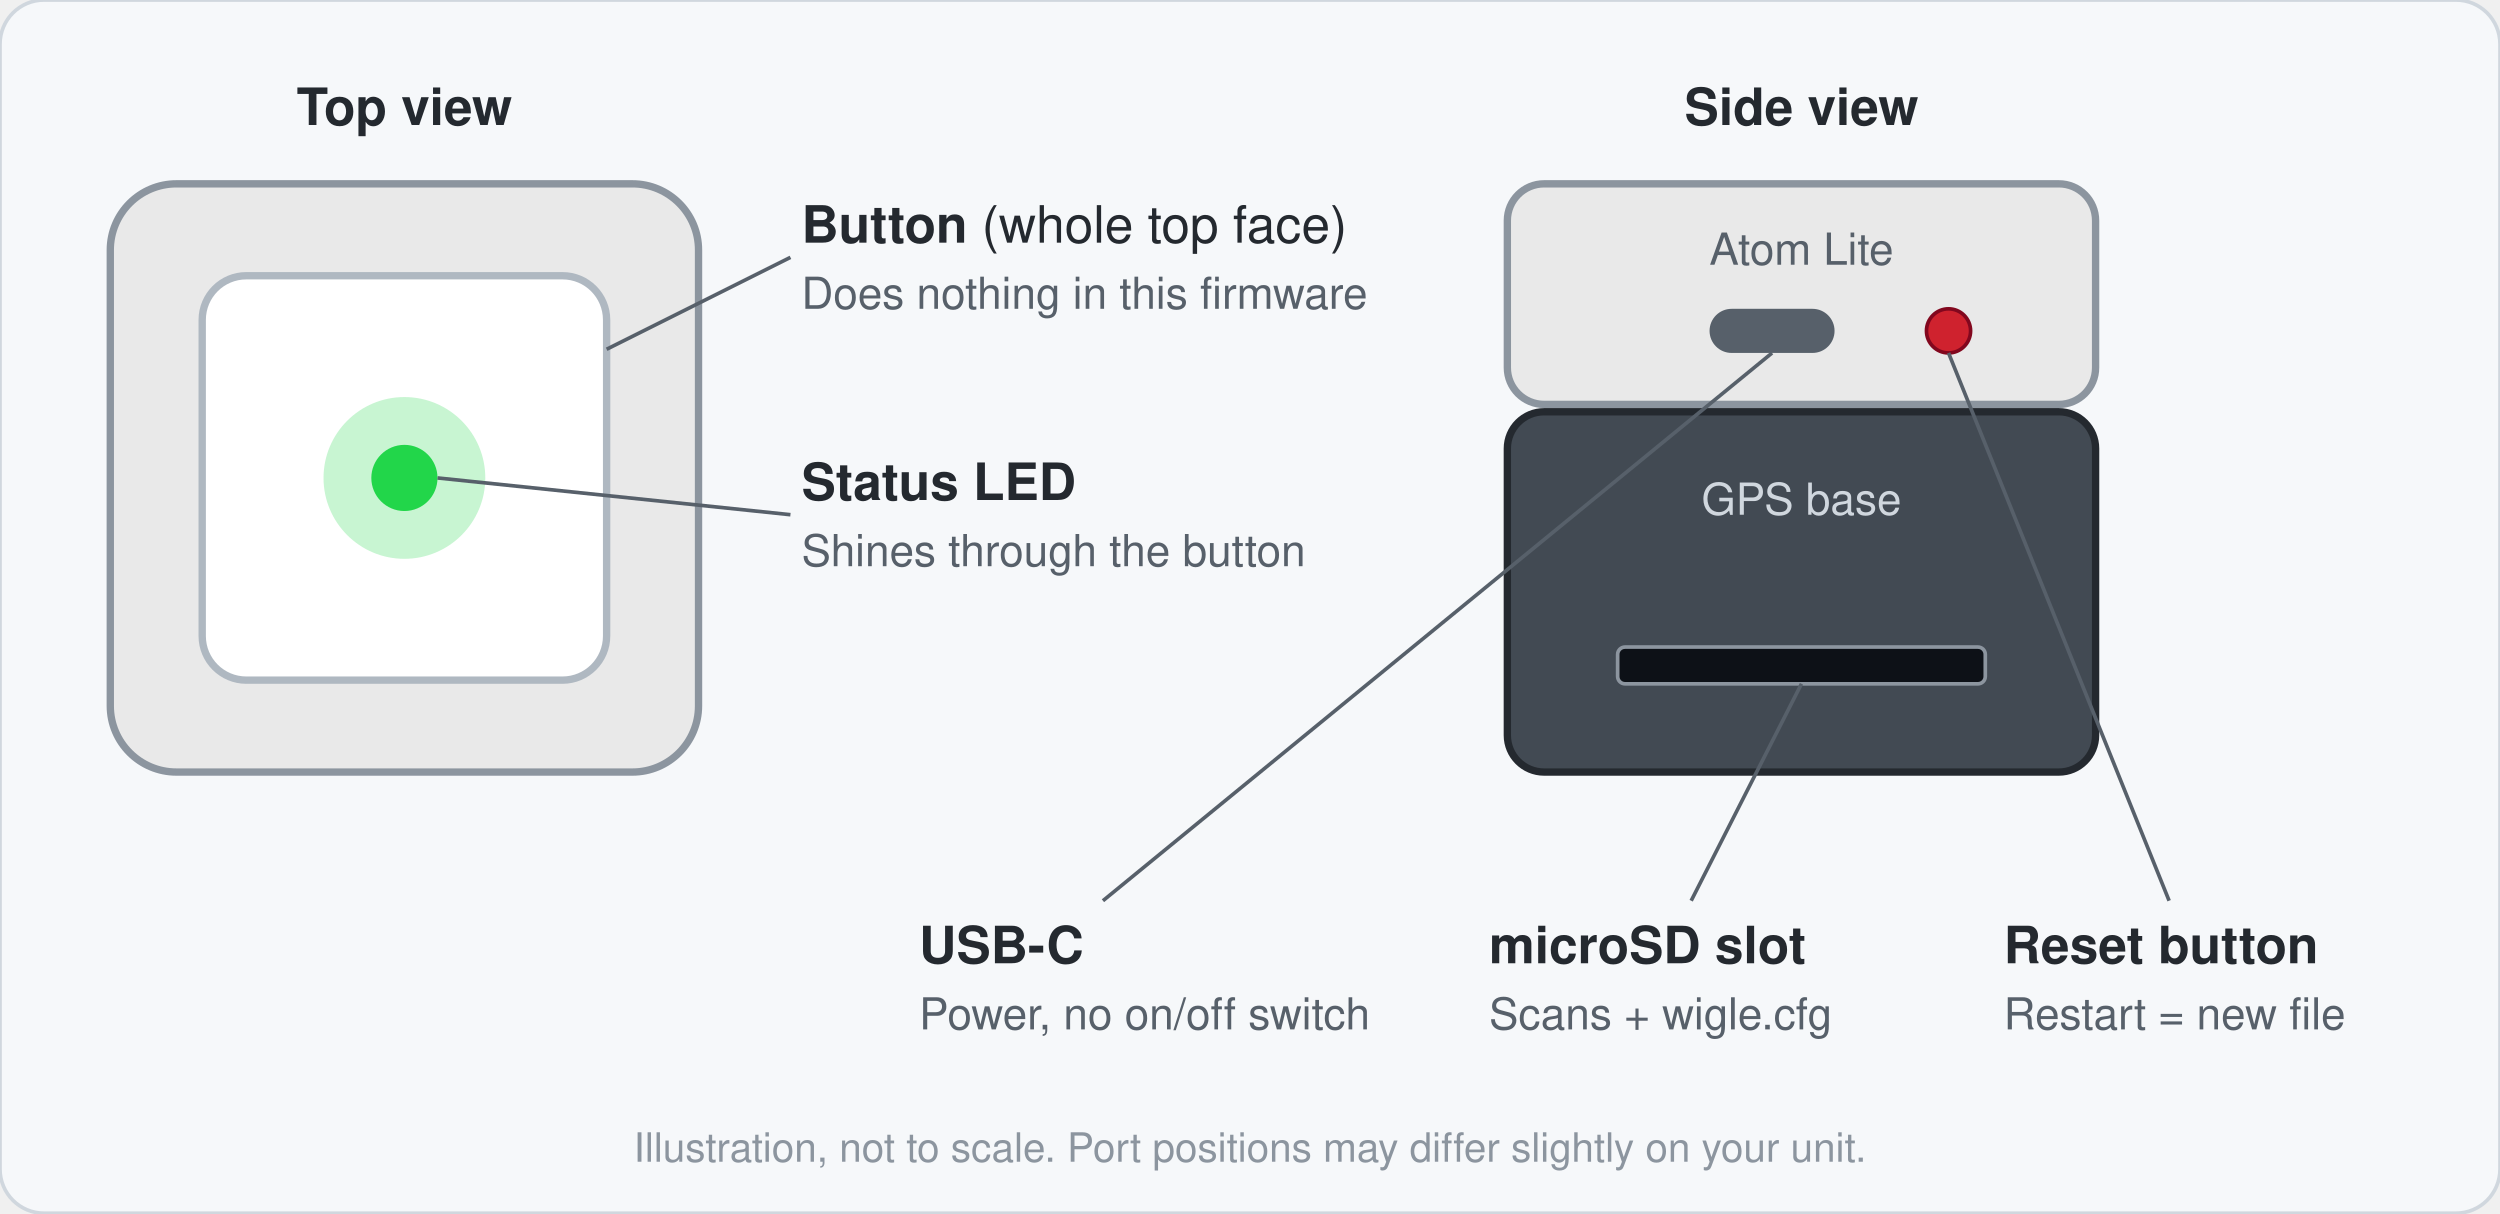
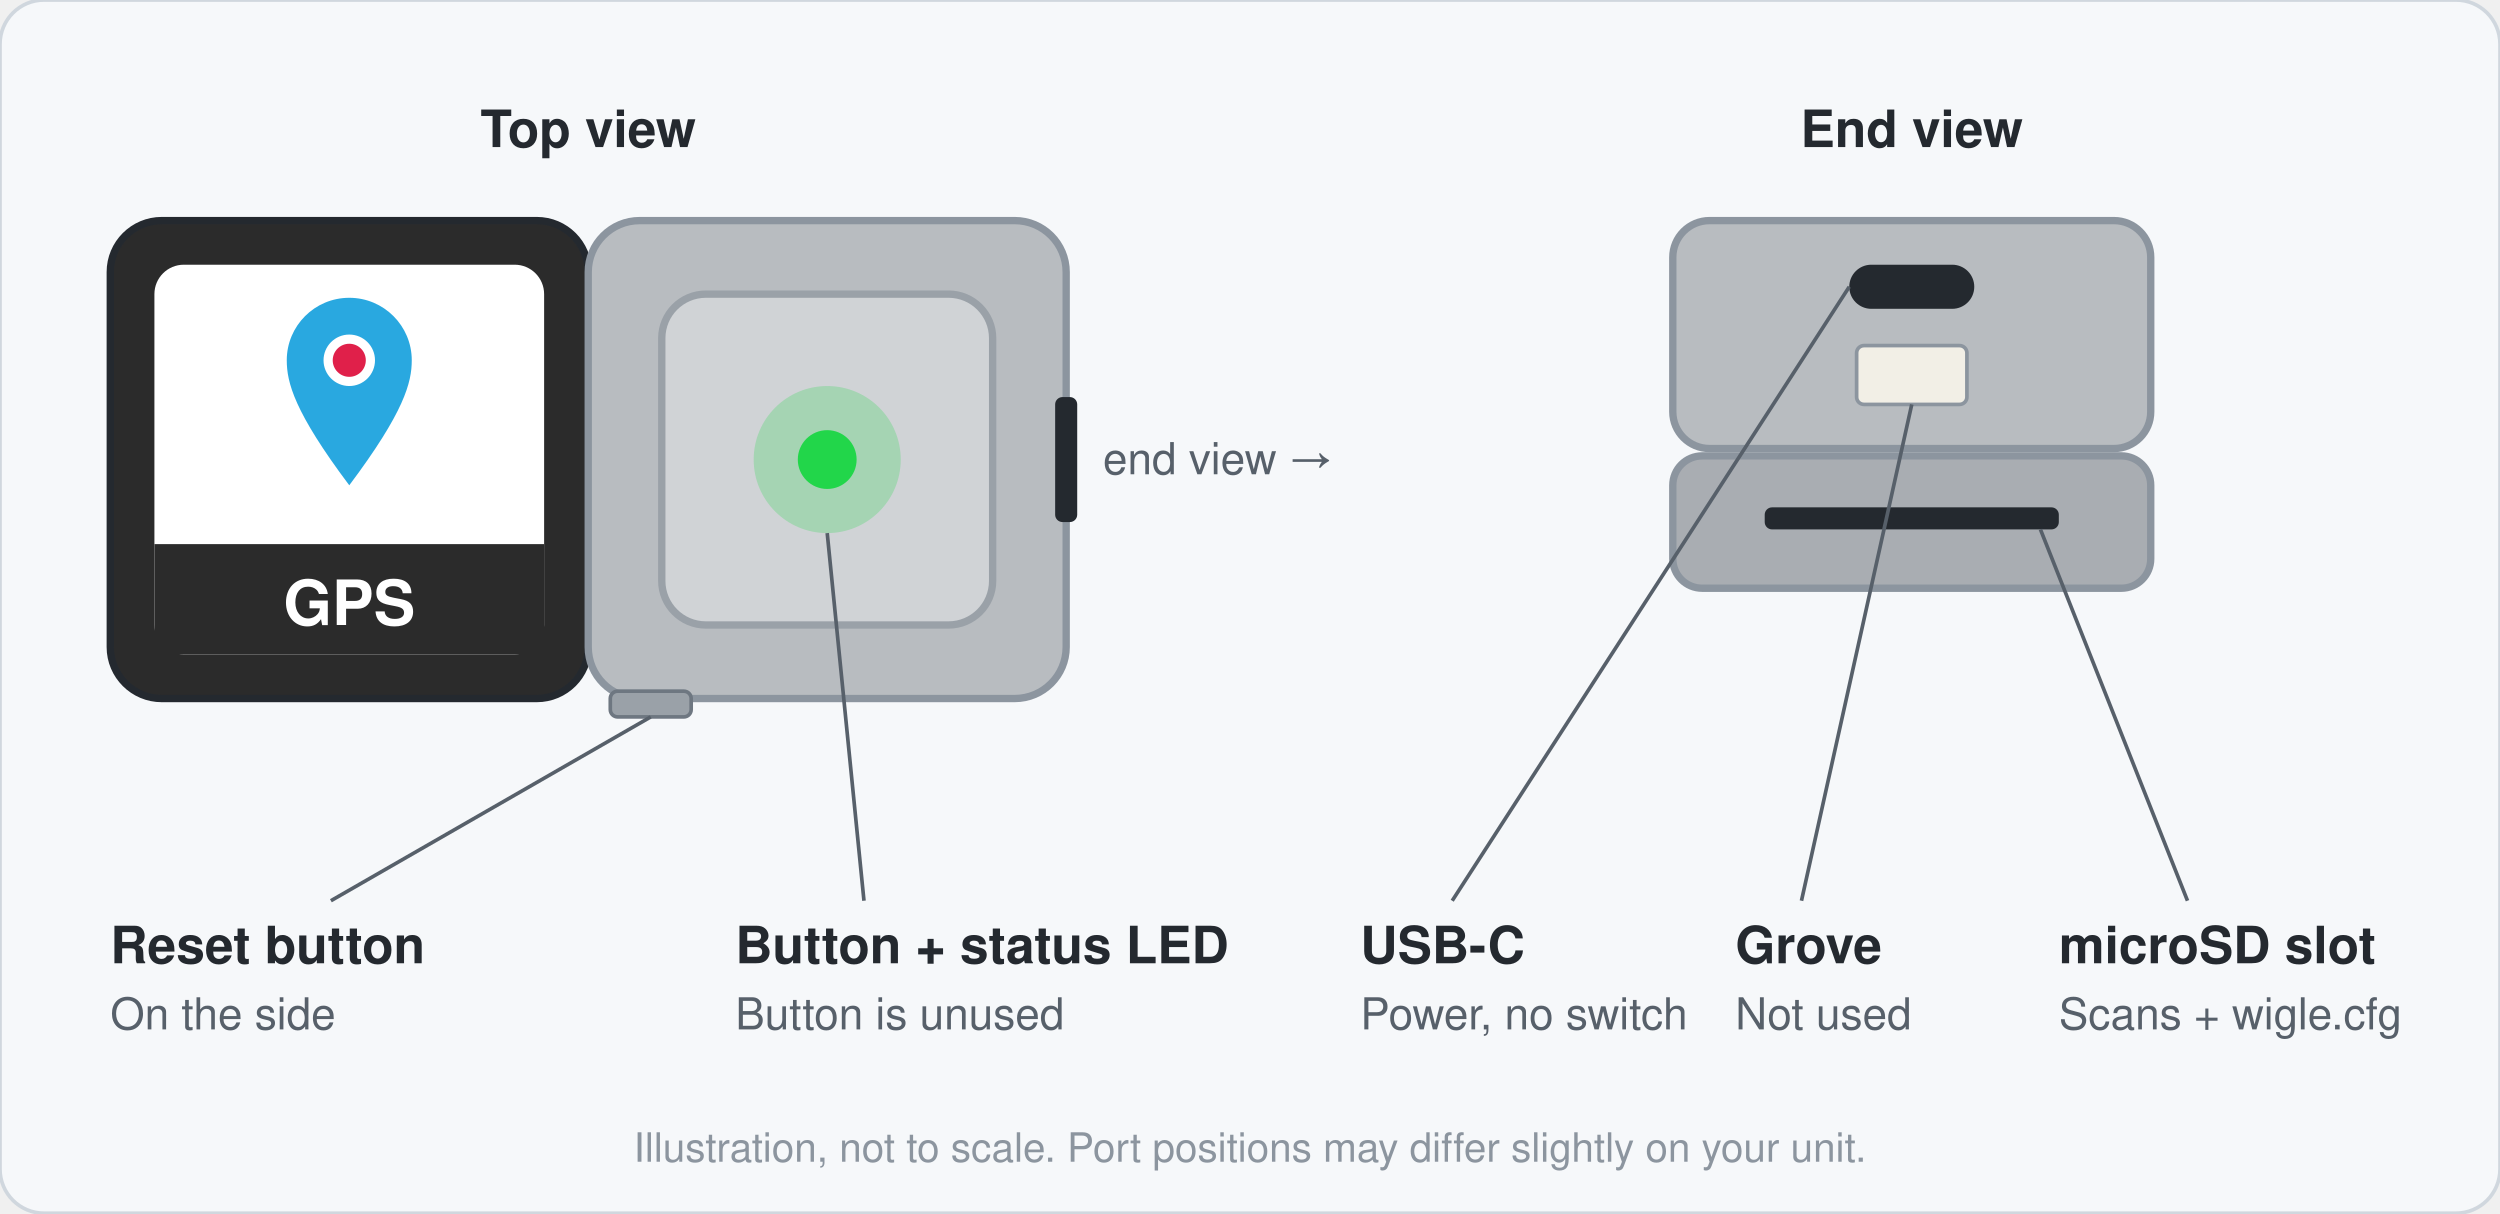
<svg xmlns="http://www.w3.org/2000/svg" width="680" height="330" viewBox="0 0 680 330" font-family="-apple-system, Segoe UI, Helvetica, Arial, sans-serif" font-size="14">
  <rect width="680" height="330" rx="12" fill="#f6f8fa" stroke="#d0d7de" />
-   <text x="110" y="34" text-anchor="middle" font-weight="600" fill="#24292f">Top view</text>
-   <rect x="30" y="50" width="160" height="160" rx="18" fill="#e9e9e9" stroke="#8c959f" stroke-width="2" />
-   <rect x="55" y="75" width="110" height="110" rx="12" fill="#ffffff" stroke="#afb8c1" stroke-width="2" />
-   <circle cx="110" cy="130" r="22" fill="#22d64a" opacity="0.25" />
-   <circle cx="110" cy="130" r="9" fill="#22d64a" />
-   <line x1="165" y1="95" x2="215" y2="70" stroke="#57606a" />
-   <text x="218" y="66" fill="#24292f">
-     <tspan font-weight="600">Button</tspan> (whole top face)</text>
-   <text x="218" y="84" fill="#57606a" font-size="12">Does nothing in this firmware</text>
-   <line x1="119" y1="130" x2="215" y2="140" stroke="#57606a" />
-   <text x="218" y="136" fill="#24292f" font-weight="600">Status LED</text>
-   <text x="218" y="154" fill="#57606a" font-size="12">Shines through the button</text>
-   <text x="490" y="34" text-anchor="middle" font-weight="600" fill="#24292f">Side view</text>
-   <rect x="410" y="50" width="160" height="60" rx="10" fill="#e9e9e9" stroke="#8c959f" stroke-width="2" />
-   <text x="490" y="72" text-anchor="middle" fill="#57606a" font-size="12">Atom Lite</text>
-   <rect x="465" y="84" width="34" height="12" rx="6" fill="#57606a" />
-   <circle cx="530" cy="90" r="6" fill="#cf222e" stroke="#82071e" />
-   <rect x="410" y="112" width="160" height="98" rx="10" fill="#424a53" stroke="#24292f" stroke-width="2" />
-   <text x="490" y="140" text-anchor="middle" fill="#d0d7de" font-size="12">GPS base</text>
-   <rect x="440" y="176" width="100" height="10" rx="2" fill="#0d1117" stroke="#8c959f" />
-   <line x1="482" y1="96" x2="300" y2="245" stroke="#57606a" />
-   <text x="250" y="262" fill="#24292f" font-weight="600">USB-C</text>
-   <text x="250" y="280" fill="#57606a" font-size="12">Power, no on/off switch</text>
-   <line x1="530" y1="96" x2="590" y2="245" stroke="#57606a" />
-   <text x="545" y="262" fill="#24292f" font-weight="600">Reset button</text>
-   <text x="545" y="280" fill="#57606a" font-size="12">Restart = new file</text>
-   <line x1="490" y1="186" x2="460" y2="245" stroke="#57606a" />
-   <text x="405" y="262" fill="#24292f" font-weight="600">microSD slot</text>
-   <text x="405" y="280" fill="#57606a" font-size="12">Scans + wigle.cfg</text>
+   <text x="160" y="40" text-anchor="middle" font-weight="600" fill="#24292f">Top view</text>
+   <rect x="30" y="60" width="130" height="130" rx="14" fill="#2b2b2b" stroke="#24292f" stroke-width="2" />
+   <rect x="42" y="72" width="106" height="106" rx="8" fill="#ffffff" />
+   <path d="M95 132 C80 112 78 104 78 98 A17 17 0 0 1 112 98 C112 104 110 112 95 132 Z" fill="#29a8e0" />
+   <circle cx="95" cy="98" r="7" fill="#ffffff" />
+   <circle cx="95" cy="98" r="4.5" fill="#e0204a" />
+   <rect x="42" y="148" width="106" height="30" fill="#2b2b2b" />
+   <text x="95" y="170" text-anchor="middle" font-weight="700" font-size="17" fill="#ffffff">GPS</text>
+   <rect x="160" y="60" width="130" height="130" rx="14" fill="#b8bcc0" stroke="#8c959f" stroke-width="2" />
+   <rect x="180" y="80" width="90" height="90" rx="12" fill="#d0d3d6" stroke="#9aa1a8" stroke-width="2" />
+   <circle cx="225" cy="125" r="20" fill="#22d64a" opacity="0.25" />
+   <circle cx="225" cy="125" r="8" fill="#22d64a" />
+   <rect x="166" y="188" width="22" height="7" rx="2" fill="#9aa1a8" stroke="#6e7781" />
+   <rect x="287" y="108" width="6" height="34" rx="2" fill="#24292f" />
+   <text x="300" y="129" fill="#57606a" font-size="12">end view →</text>
+   <text x="520" y="40" text-anchor="middle" font-weight="600" fill="#24292f">End view</text>
+   <rect x="455" y="60" width="130" height="62" rx="10" fill="#b8bcc0" stroke="#8c959f" stroke-width="2" />
+   <rect x="455" y="124" width="130" height="36" rx="8" fill="#a9adb2" stroke="#8c959f" stroke-width="2" />
+   <rect x="503" y="72" width="34" height="12" rx="6" fill="#24292f" />
+   <rect x="505" y="94" width="30" height="16" rx="2" fill="#f2efe6" stroke="#8c959f" />
+   <rect x="480" y="138" width="80" height="6" rx="2" fill="#24292f" />
+   <line x1="225" y1="145" x2="235" y2="245" stroke="#57606a" />
+   <text x="200" y="262" fill="#24292f" font-weight="600">Button + status LED</text>
+   <text x="200" y="280" fill="#57606a" font-size="12">Button is unused</text>
+   <line x1="177" y1="195" x2="90" y2="245" stroke="#57606a" />
+   <text x="30" y="262" fill="#24292f" font-weight="600">Reset button</text>
+   <text x="30" y="280" fill="#57606a" font-size="12">On the side</text>
+   <line x1="503" y1="78" x2="395" y2="245" stroke="#57606a" />
+   <text x="370" y="262" fill="#24292f" font-weight="600">USB-C</text>
+   <text x="370" y="280" fill="#57606a" font-size="12">Power, no switch</text>
+   <line x1="520" y1="110" x2="490" y2="245" stroke="#57606a" />
+   <text x="472" y="262" fill="#24292f" font-weight="600">Grove</text>
+   <text x="472" y="280" fill="#57606a" font-size="12">Not used</text>
+   <line x1="555" y1="144" x2="595" y2="245" stroke="#57606a" />
+   <text x="560" y="262" fill="#24292f" font-weight="600">microSD slot</text>
+   <text x="560" y="280" fill="#57606a" font-size="12">Scans + wigle.cfg</text>
  <text x="340" y="316" text-anchor="middle" fill="#8c959f" font-size="11">Illustration, not to scale. Port positions may differ slightly on your unit.</text>
</svg>
